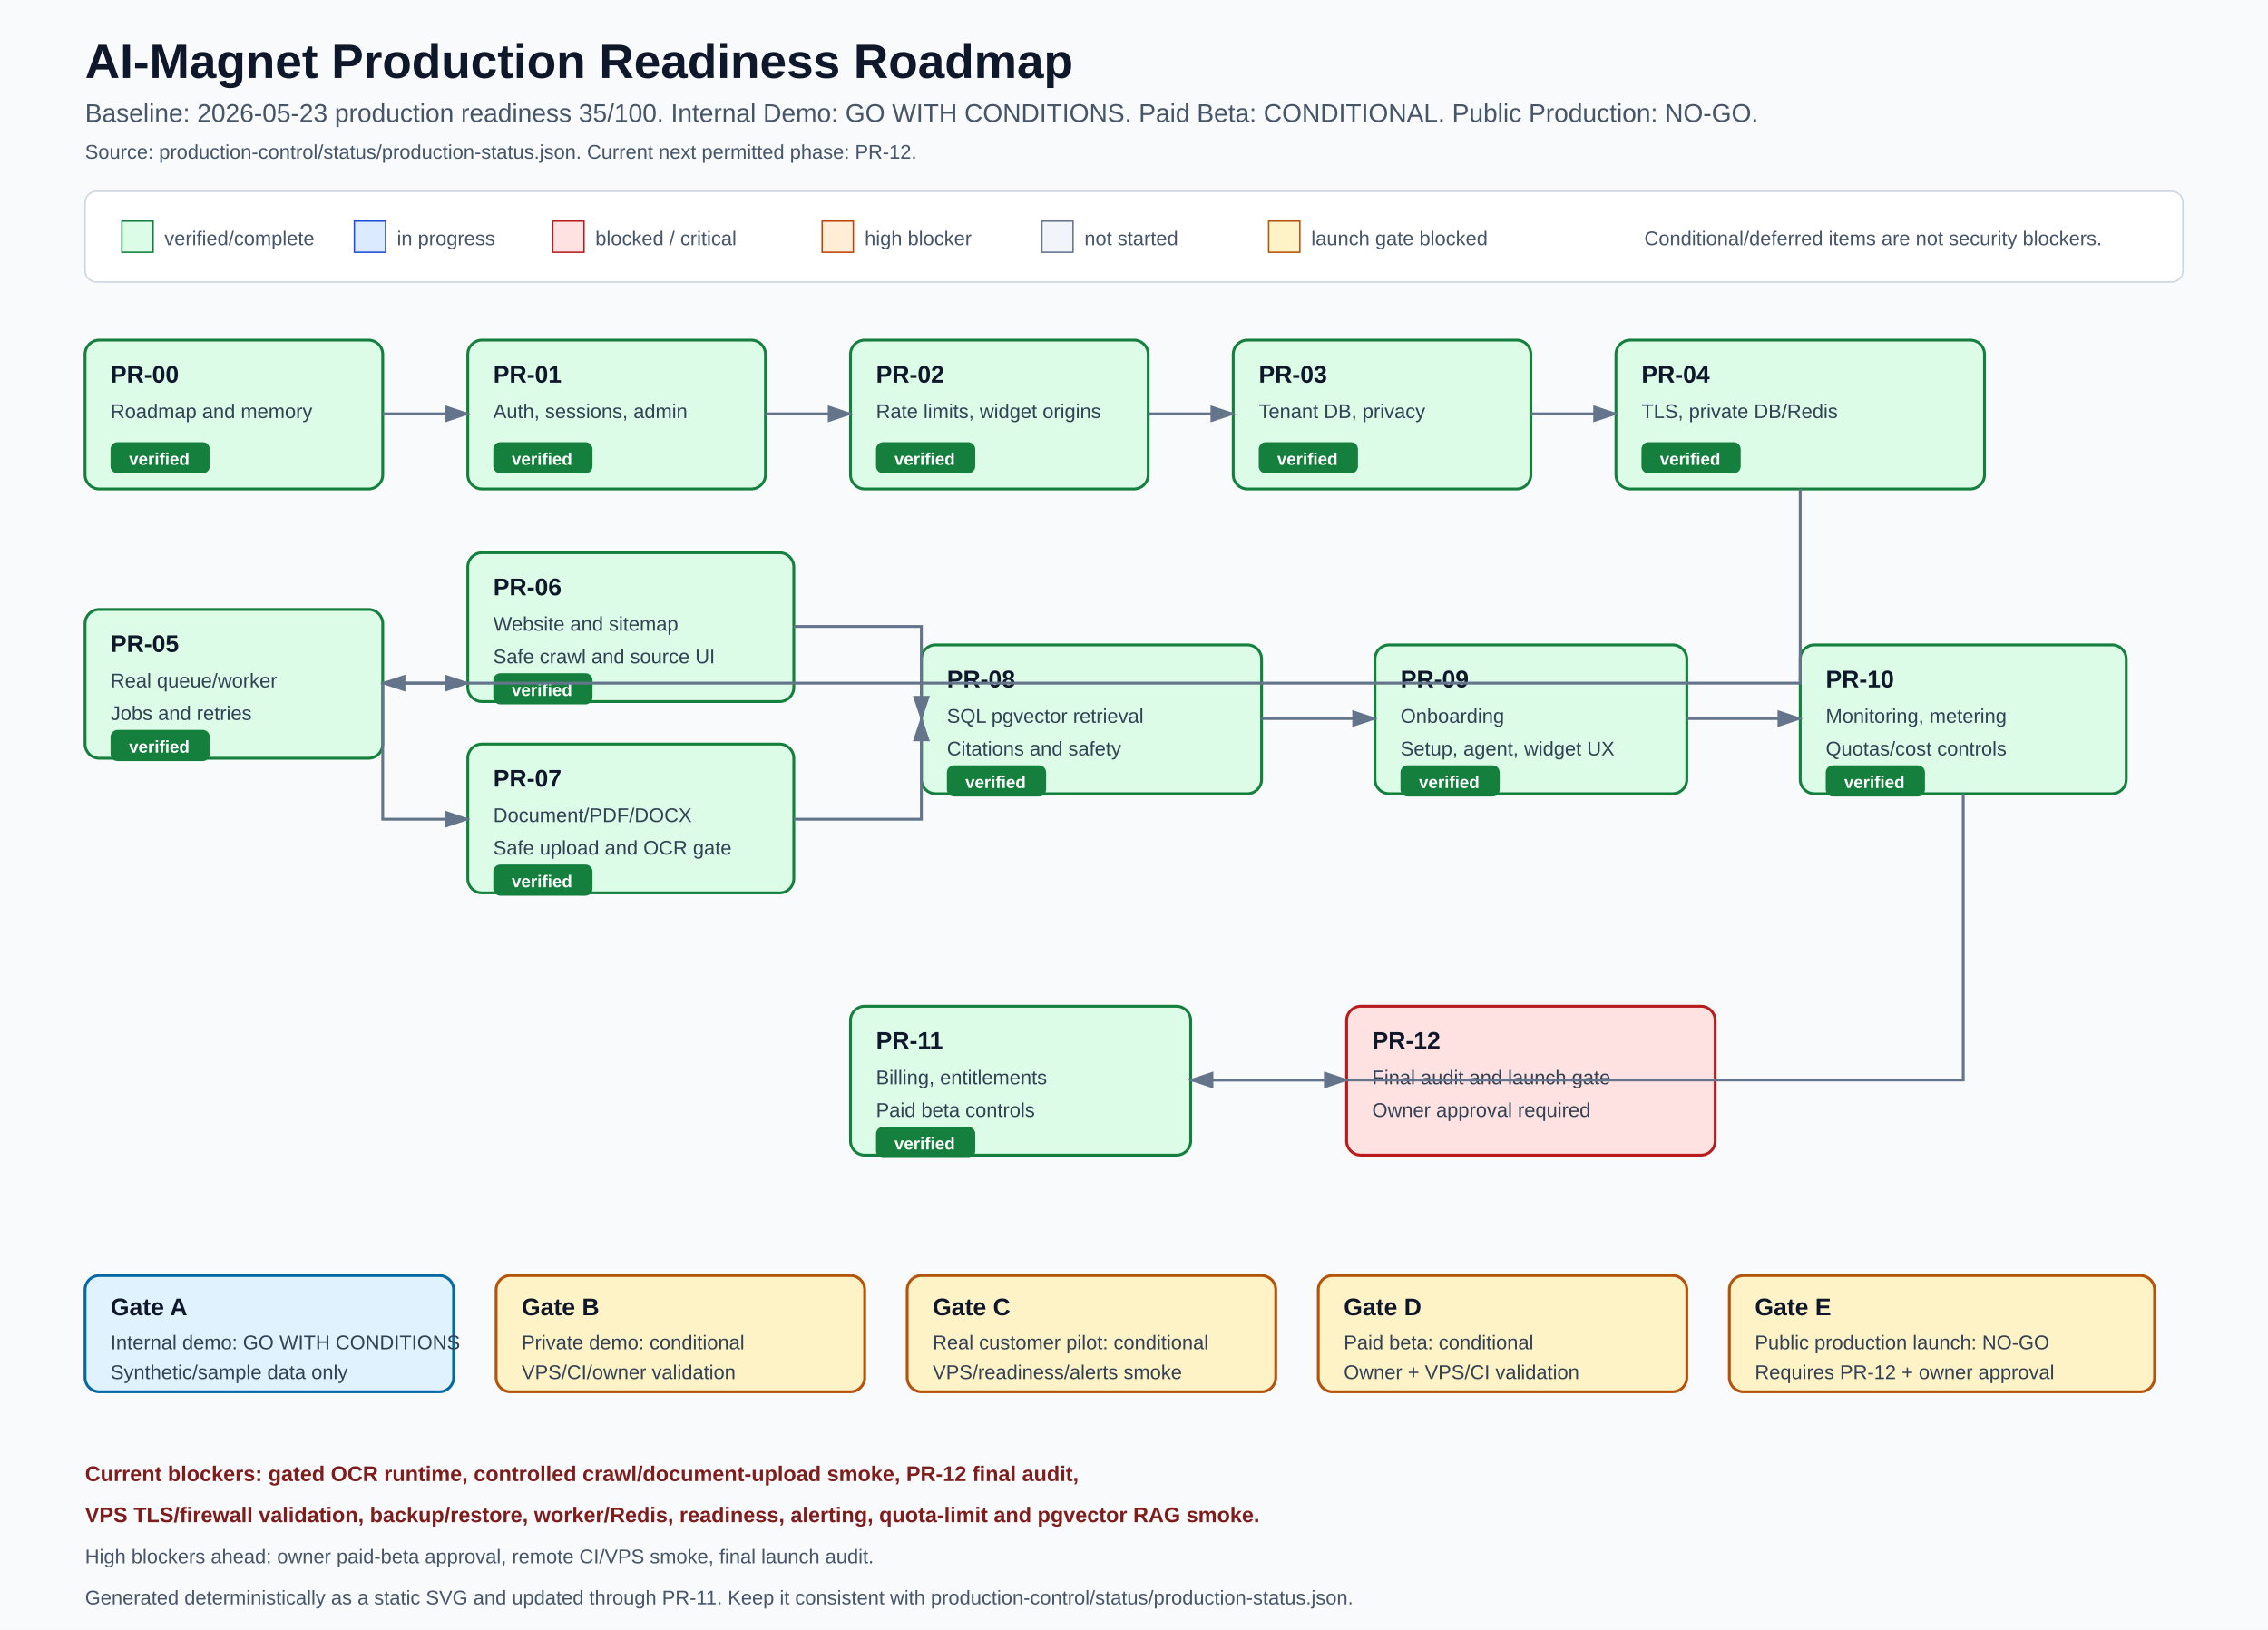
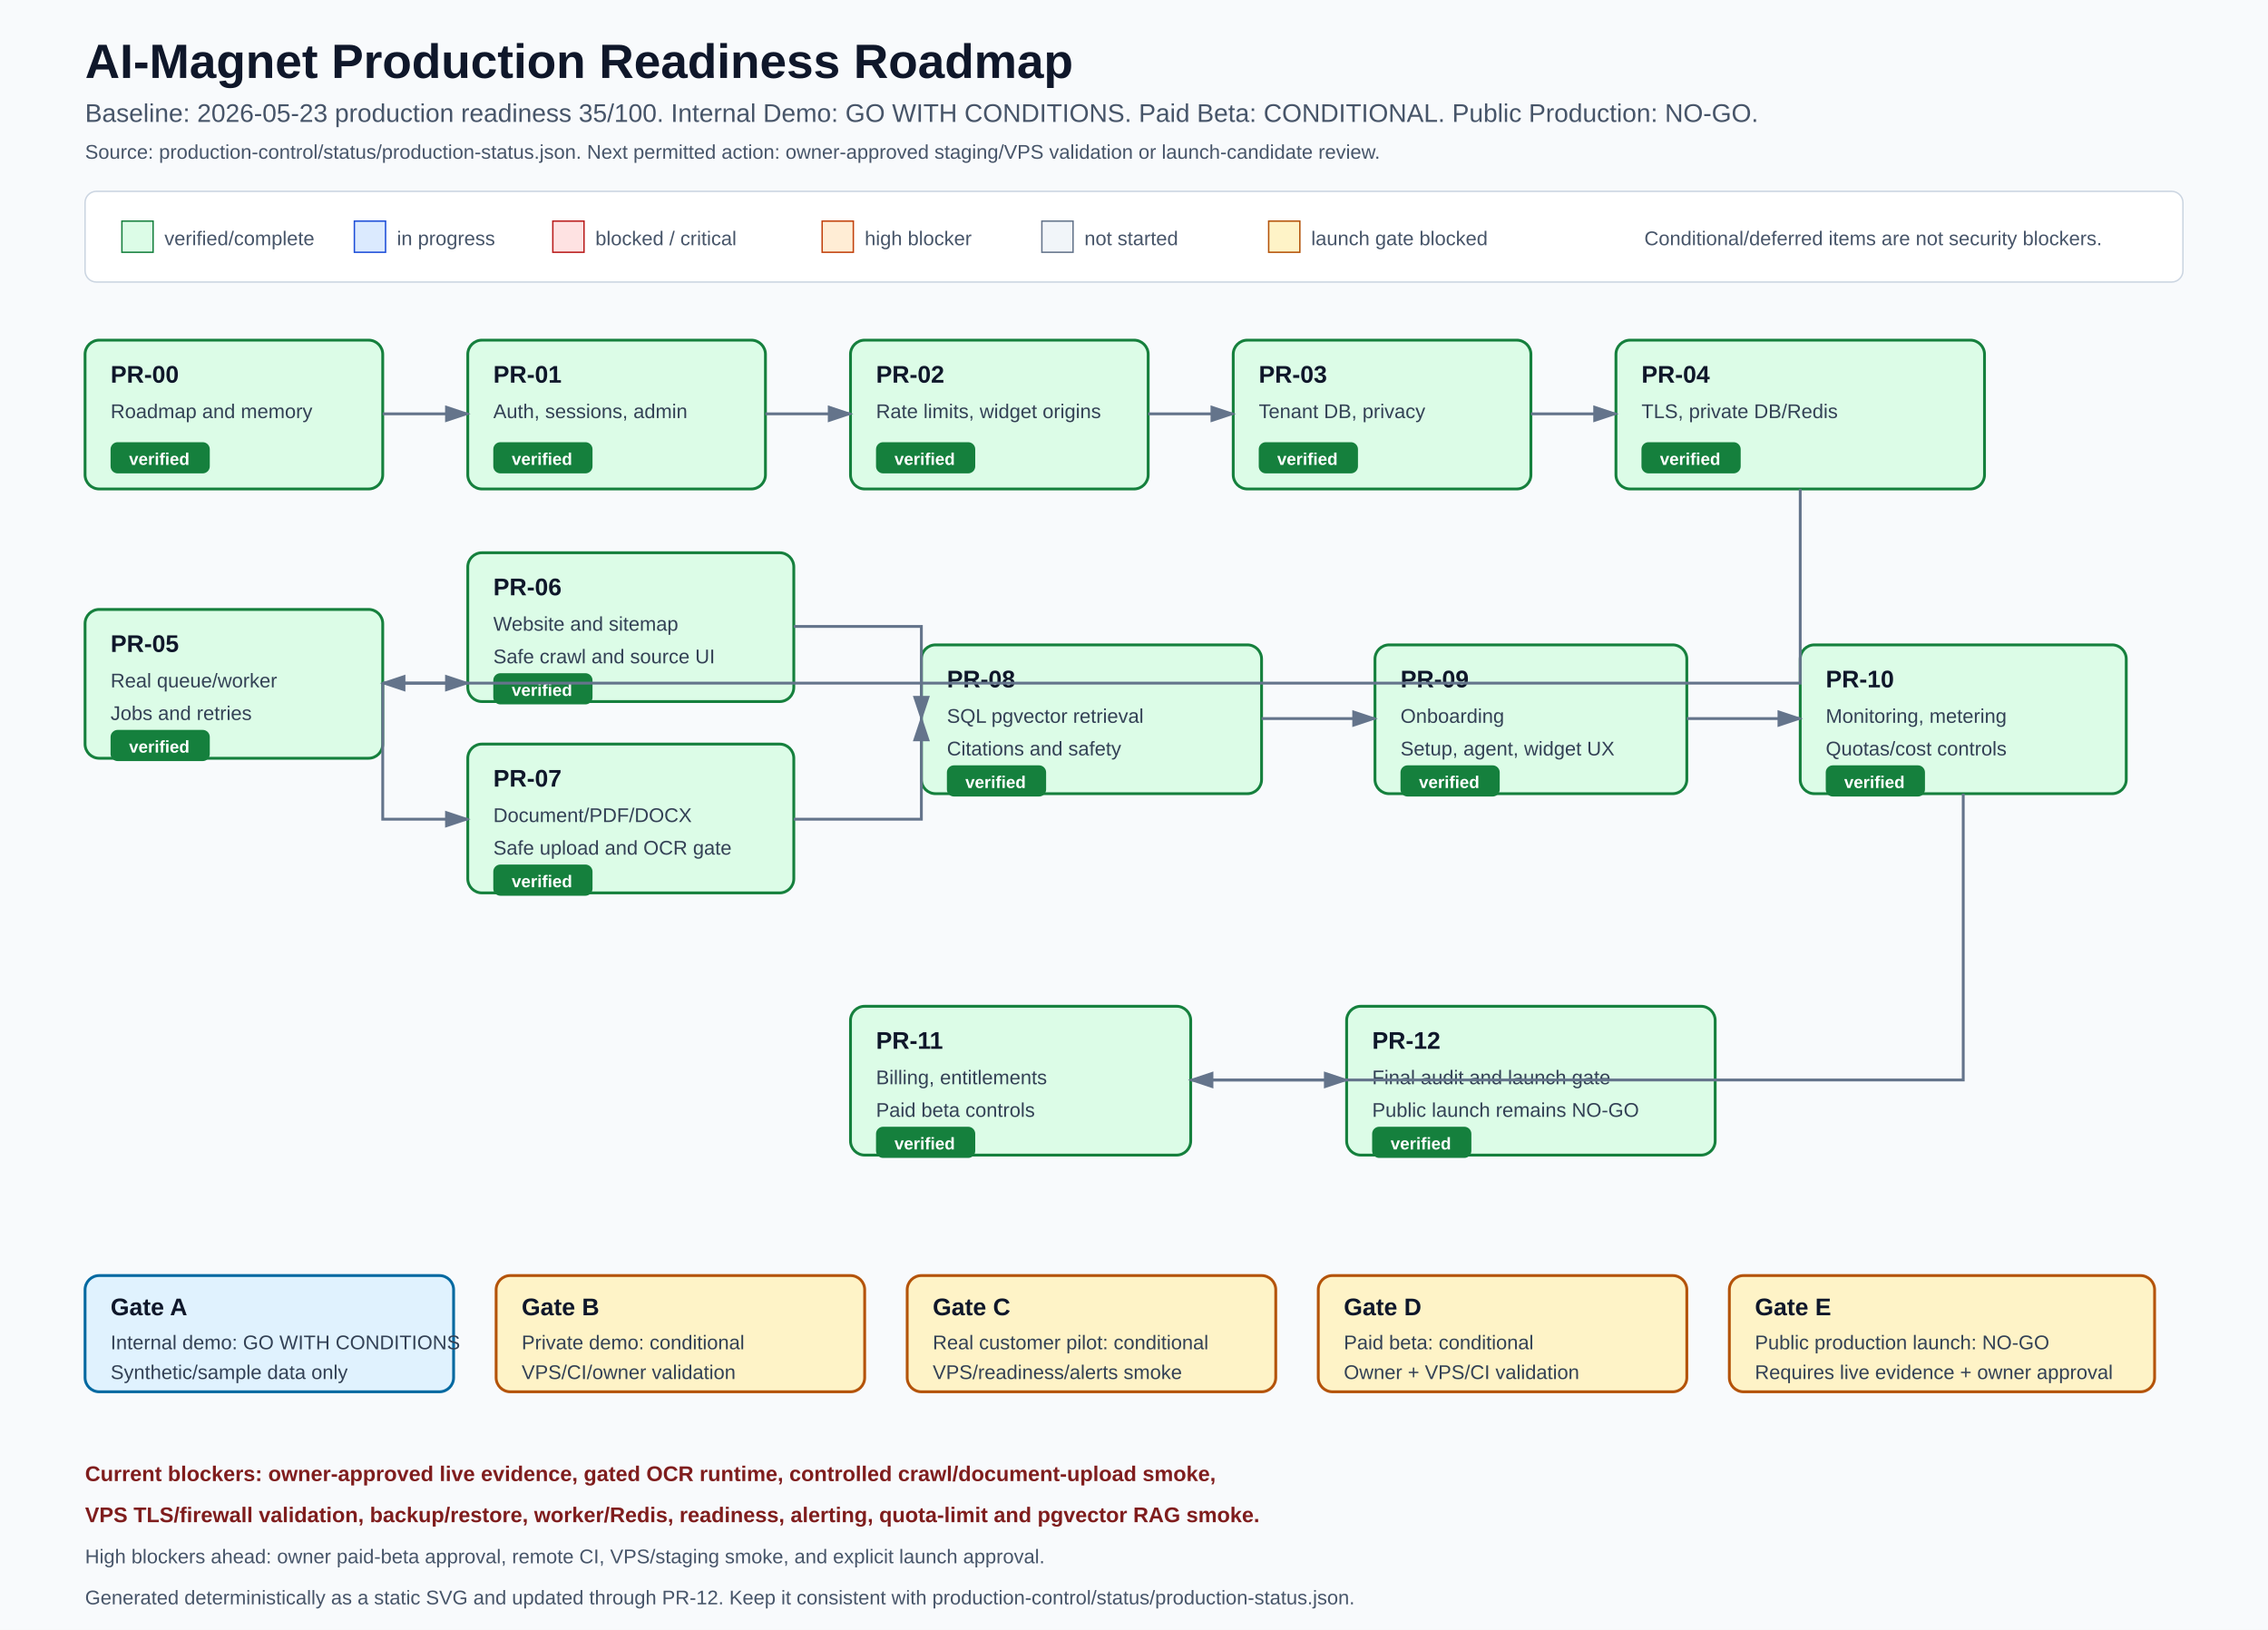
<svg xmlns="http://www.w3.org/2000/svg" width="1600" height="1150" viewBox="0 0 1600 1150" role="img" aria-labelledby="title desc">
  <defs>
    <style>
      .bg { fill: #f8fafc; }
      .title { font: 700 34px Arial, sans-serif; fill: #0f172a; }
      .subtitle { font: 18px Arial, sans-serif; fill: #475569; }
      .small { font: 14px Arial, sans-serif; fill: #475569; }
      .card-title { font: 700 17px Arial, sans-serif; fill: #0f172a; }
      .card-text { font: 14px Arial, sans-serif; fill: #334155; }
      .badge { font: 700 12px Arial, sans-serif; fill: #ffffff; }
      .verified { fill: #dcfce7; stroke: #15803d; stroke-width: 2; }
      .progressing { fill: #dbeafe; stroke: #1d4ed8; stroke-width: 2; }
      .blocked { fill: #fee2e2; stroke: #b91c1c; stroke-width: 2; }
      .critical { fill: #fee2e2; stroke: #b91c1c; stroke-width: 2; }
      .high { fill: #ffedd5; stroke: #c2410c; stroke-width: 2; }
      .pending { fill: #f1f5f9; stroke: #64748b; stroke-width: 2; }
      .gate-ok { fill: #e0f2fe; stroke: #0369a1; stroke-width: 2; }
      .gate-no { fill: #fef3c7; stroke: #b45309; stroke-width: 2; }
      .legend { fill: #ffffff; stroke: #cbd5e1; stroke-width: 1; }
      .arrow { stroke: #64748b; stroke-width: 2; marker-end: url(#arrowhead); fill: none; }
      .blocker { font: 700 15px Arial, sans-serif; fill: #7f1d1d; }
    </style>
    <marker id="arrowhead" markerWidth="10" markerHeight="10" refX="8" refY="3" orient="auto">
      <path d="M0,0 L0,6 L9,3 z" fill="#64748b" />
    </marker>
  </defs>
  <rect class="bg" width="1600" height="1150" />
  <text class="title" x="60" y="55">AI-Magnet Production Readiness Roadmap</text>
  <text class="subtitle" x="60" y="86">Baseline: 2026-05-23 production readiness 35/100. Internal Demo: GO WITH CONDITIONS. Paid Beta: CONDITIONAL. Public Production: NO-GO.</text>
-   <text class="small" x="60" y="112">Source: production-control/status/production-status.json. Current next permitted phase: PR-12.</text>
+   <text class="small" x="60" y="112">Source: production-control/status/production-status.json. Next permitted action: owner-approved staging/VPS validation or launch-candidate review.</text>
  <rect class="legend" x="60" y="135" width="1480" height="64" rx="8" />
  <rect x="86" y="156" width="22" height="22" fill="#dcfce7" stroke="#15803d" />
  <text class="small" x="116" y="173">verified/complete</text>
  <rect x="250" y="156" width="22" height="22" fill="#dbeafe" stroke="#1d4ed8" />
  <text class="small" x="280" y="173">in progress</text>
  <rect x="390" y="156" width="22" height="22" fill="#fee2e2" stroke="#b91c1c" />
  <text class="small" x="420" y="173">blocked / critical</text>
  <rect x="580" y="156" width="22" height="22" fill="#ffedd5" stroke="#c2410c" />
  <text class="small" x="610" y="173">high blocker</text>
  <rect x="735" y="156" width="22" height="22" fill="#f1f5f9" stroke="#64748b" />
  <text class="small" x="765" y="173">not started</text>
  <rect x="895" y="156" width="22" height="22" fill="#fef3c7" stroke="#b45309" />
  <text class="small" x="925" y="173">launch gate blocked</text>
  <text class="small" x="1160" y="173">Conditional/deferred items are not security blockers.</text>
  <rect class="verified" x="60" y="240" width="210" height="105" rx="10" />
  <text class="card-title" x="78" y="270">PR-00</text>
  <text class="card-text" x="78" y="295">Roadmap and memory</text>
  <rect x="78" y="312" width="70" height="22" rx="5" fill="#15803d" />
  <text class="badge" x="91" y="328">verified</text>
  <rect class="verified" x="330" y="240" width="210" height="105" rx="10" />
  <text class="card-title" x="348" y="270">PR-01</text>
  <text class="card-text" x="348" y="295">Auth, sessions, admin</text>
  <rect x="348" y="312" width="70" height="22" rx="5" fill="#15803d" />
  <text class="badge" x="361" y="328">verified</text>
  <rect class="verified" x="600" y="240" width="210" height="105" rx="10" />
  <text class="card-title" x="618" y="270">PR-02</text>
  <text class="card-text" x="618" y="295">Rate limits, widget origins</text>
  <rect x="618" y="312" width="70" height="22" rx="5" fill="#15803d" />
  <text class="badge" x="631" y="328">verified</text>
  <rect class="verified" x="870" y="240" width="210" height="105" rx="10" />
  <text class="card-title" x="888" y="270">PR-03</text>
  <text class="card-text" x="888" y="295">Tenant DB, privacy</text>
  <rect x="888" y="312" width="70" height="22" rx="5" fill="#15803d" />
  <text class="badge" x="901" y="328">verified</text>
  <rect class="verified" x="1140" y="240" width="260" height="105" rx="10" />
  <text class="card-title" x="1158" y="270">PR-04</text>
  <text class="card-text" x="1158" y="295">TLS, private DB/Redis</text>
  <rect x="1158" y="312" width="70" height="22" rx="5" fill="#15803d" />
  <text class="badge" x="1171" y="328">verified</text>
  <path class="arrow" d="M270 292 H330" />
  <path class="arrow" d="M540 292 H600" />
  <path class="arrow" d="M810 292 H870" />
  <path class="arrow" d="M1080 292 H1140" />
  <rect class="verified" x="60" y="430" width="210" height="105" rx="10" />
  <text class="card-title" x="78" y="460">PR-05</text>
  <text class="card-text" x="78" y="485">Real queue/worker</text>
  <text class="card-text" x="78" y="508">Jobs and retries</text>
  <rect x="78" y="515" width="70" height="22" rx="5" fill="#15803d" />
  <text class="badge" x="91" y="531">verified</text>
  <rect class="verified" x="330" y="390" width="230" height="105" rx="10" />
  <text class="card-title" x="348" y="420">PR-06</text>
  <text class="card-text" x="348" y="445">Website and sitemap</text>
  <text class="card-text" x="348" y="468">Safe crawl and source UI</text>
  <rect x="348" y="475" width="70" height="22" rx="5" fill="#15803d" />
  <text class="badge" x="361" y="491">verified</text>
  <rect class="verified" x="330" y="525" width="230" height="105" rx="10" />
  <text class="card-title" x="348" y="555">PR-07</text>
  <text class="card-text" x="348" y="580">Document/PDF/DOCX</text>
  <text class="card-text" x="348" y="603">Safe upload and OCR gate</text>
  <rect x="348" y="610" width="70" height="22" rx="5" fill="#15803d" />
  <text class="badge" x="361" y="626">verified</text>
  <rect class="verified" x="650" y="455" width="240" height="105" rx="10" />
  <text class="card-title" x="668" y="485">PR-08</text>
  <text class="card-text" x="668" y="510">SQL pgvector retrieval</text>
  <text class="card-text" x="668" y="533">Citations and safety</text>
  <rect x="668" y="540" width="70" height="22" rx="5" fill="#15803d" />
  <text class="badge" x="681" y="556">verified</text>
  <rect class="verified" x="970" y="455" width="220" height="105" rx="10" />
  <text class="card-title" x="988" y="485">PR-09</text>
  <text class="card-text" x="988" y="510">Onboarding</text>
  <text class="card-text" x="988" y="533">Setup, agent, widget UX</text>
  <rect x="988" y="540" width="70" height="22" rx="5" fill="#15803d" />
  <text class="badge" x="1001" y="556">verified</text>
  <rect class="verified" x="1270" y="455" width="230" height="105" rx="10" />
  <text class="card-title" x="1288" y="485">PR-10</text>
  <text class="card-text" x="1288" y="510">Monitoring, metering</text>
  <text class="card-text" x="1288" y="533">Quotas/cost controls</text>
  <rect x="1288" y="540" width="70" height="22" rx="5" fill="#15803d" />
  <text class="badge" x="1301" y="556">verified</text>
  <path class="arrow" d="M1270 345 V482 H270" />
  <path class="arrow" d="M270 482 H330" />
  <path class="arrow" d="M270 482 V578 H330" />
  <path class="arrow" d="M560 442 H650 V507" />
  <path class="arrow" d="M560 578 H650 V507" />
  <path class="arrow" d="M890 507 H970" />
  <path class="arrow" d="M1190 507 H1270" />
  <rect class="verified" x="600" y="710" width="240" height="105" rx="10" />
  <text class="card-title" x="618" y="740">PR-11</text>
  <text class="card-text" x="618" y="765">Billing, entitlements</text>
  <text class="card-text" x="618" y="788">Paid beta controls</text>
  <rect x="618" y="795" width="70" height="22" rx="5" fill="#15803d" />
  <text class="badge" x="631" y="811">verified</text>
-   <rect class="critical" x="950" y="710" width="260" height="105" rx="10" />
+   <rect class="verified" x="950" y="710" width="260" height="105" rx="10" />
  <text class="card-title" x="968" y="740">PR-12</text>
  <text class="card-text" x="968" y="765">Final audit and launch gate</text>
-   <text class="card-text" x="968" y="788">Owner approval required</text>
+   <text class="card-text" x="968" y="788">Public launch remains NO-GO</text>
+   <rect x="968" y="795" width="70" height="22" rx="5" fill="#15803d" />
+   <text class="badge" x="981" y="811">verified</text>
  <path class="arrow" d="M1385 560 V762 H840" />
  <path class="arrow" d="M840 762 H950" />
  <rect class="gate-ok" x="60" y="900" width="260" height="82" rx="10" />
  <text class="card-title" x="78" y="928">Gate A</text>
  <text class="card-text" x="78" y="952">Internal demo: GO WITH CONDITIONS</text>
  <text class="card-text" x="78" y="973">Synthetic/sample data only</text>
  <rect class="gate-no" x="350" y="900" width="260" height="82" rx="10" />
  <text class="card-title" x="368" y="928">Gate B</text>
  <text class="card-text" x="368" y="952">Private demo: conditional</text>
  <text class="card-text" x="368" y="973">VPS/CI/owner validation</text>
  <rect class="gate-no" x="640" y="900" width="260" height="82" rx="10" />
  <text class="card-title" x="658" y="928">Gate C</text>
  <text class="card-text" x="658" y="952">Real customer pilot: conditional</text>
  <text class="card-text" x="658" y="973">VPS/readiness/alerts smoke</text>
  <rect class="gate-no" x="930" y="900" width="260" height="82" rx="10" />
  <text class="card-title" x="948" y="928">Gate D</text>
  <text class="card-text" x="948" y="952">Paid beta: conditional</text>
  <text class="card-text" x="948" y="973">Owner + VPS/CI validation</text>
  <rect class="gate-no" x="1220" y="900" width="300" height="82" rx="10" />
  <text class="card-title" x="1238" y="928">Gate E</text>
  <text class="card-text" x="1238" y="952">Public production launch: NO-GO</text>
-   <text class="card-text" x="1238" y="973">Requires PR-12 + owner approval</text>
-   <text class="blocker" x="60" y="1045">Current blockers: gated OCR runtime, controlled crawl/document-upload smoke, PR-12 final audit,</text>
+   <text class="card-text" x="1238" y="973">Requires live evidence + owner approval</text>
+   <text class="blocker" x="60" y="1045">Current blockers: owner-approved live evidence, gated OCR runtime, controlled crawl/document-upload smoke,</text>
  <text class="blocker" x="60" y="1074">VPS TLS/firewall validation, backup/restore, worker/Redis, readiness, alerting, quota-limit and pgvector RAG smoke.</text>
-   <text class="small" x="60" y="1103">High blockers ahead: owner paid-beta approval, remote CI/VPS smoke, final launch audit.</text>
-   <text class="small" x="60" y="1132">Generated deterministically as a static SVG and updated through PR-11. Keep it consistent with production-control/status/production-status.json.</text>
+   <text class="small" x="60" y="1103">High blockers ahead: owner paid-beta approval, remote CI, VPS/staging smoke, and explicit launch approval.</text>
+   <text class="small" x="60" y="1132">Generated deterministically as a static SVG and updated through PR-12. Keep it consistent with production-control/status/production-status.json.</text>
</svg>
